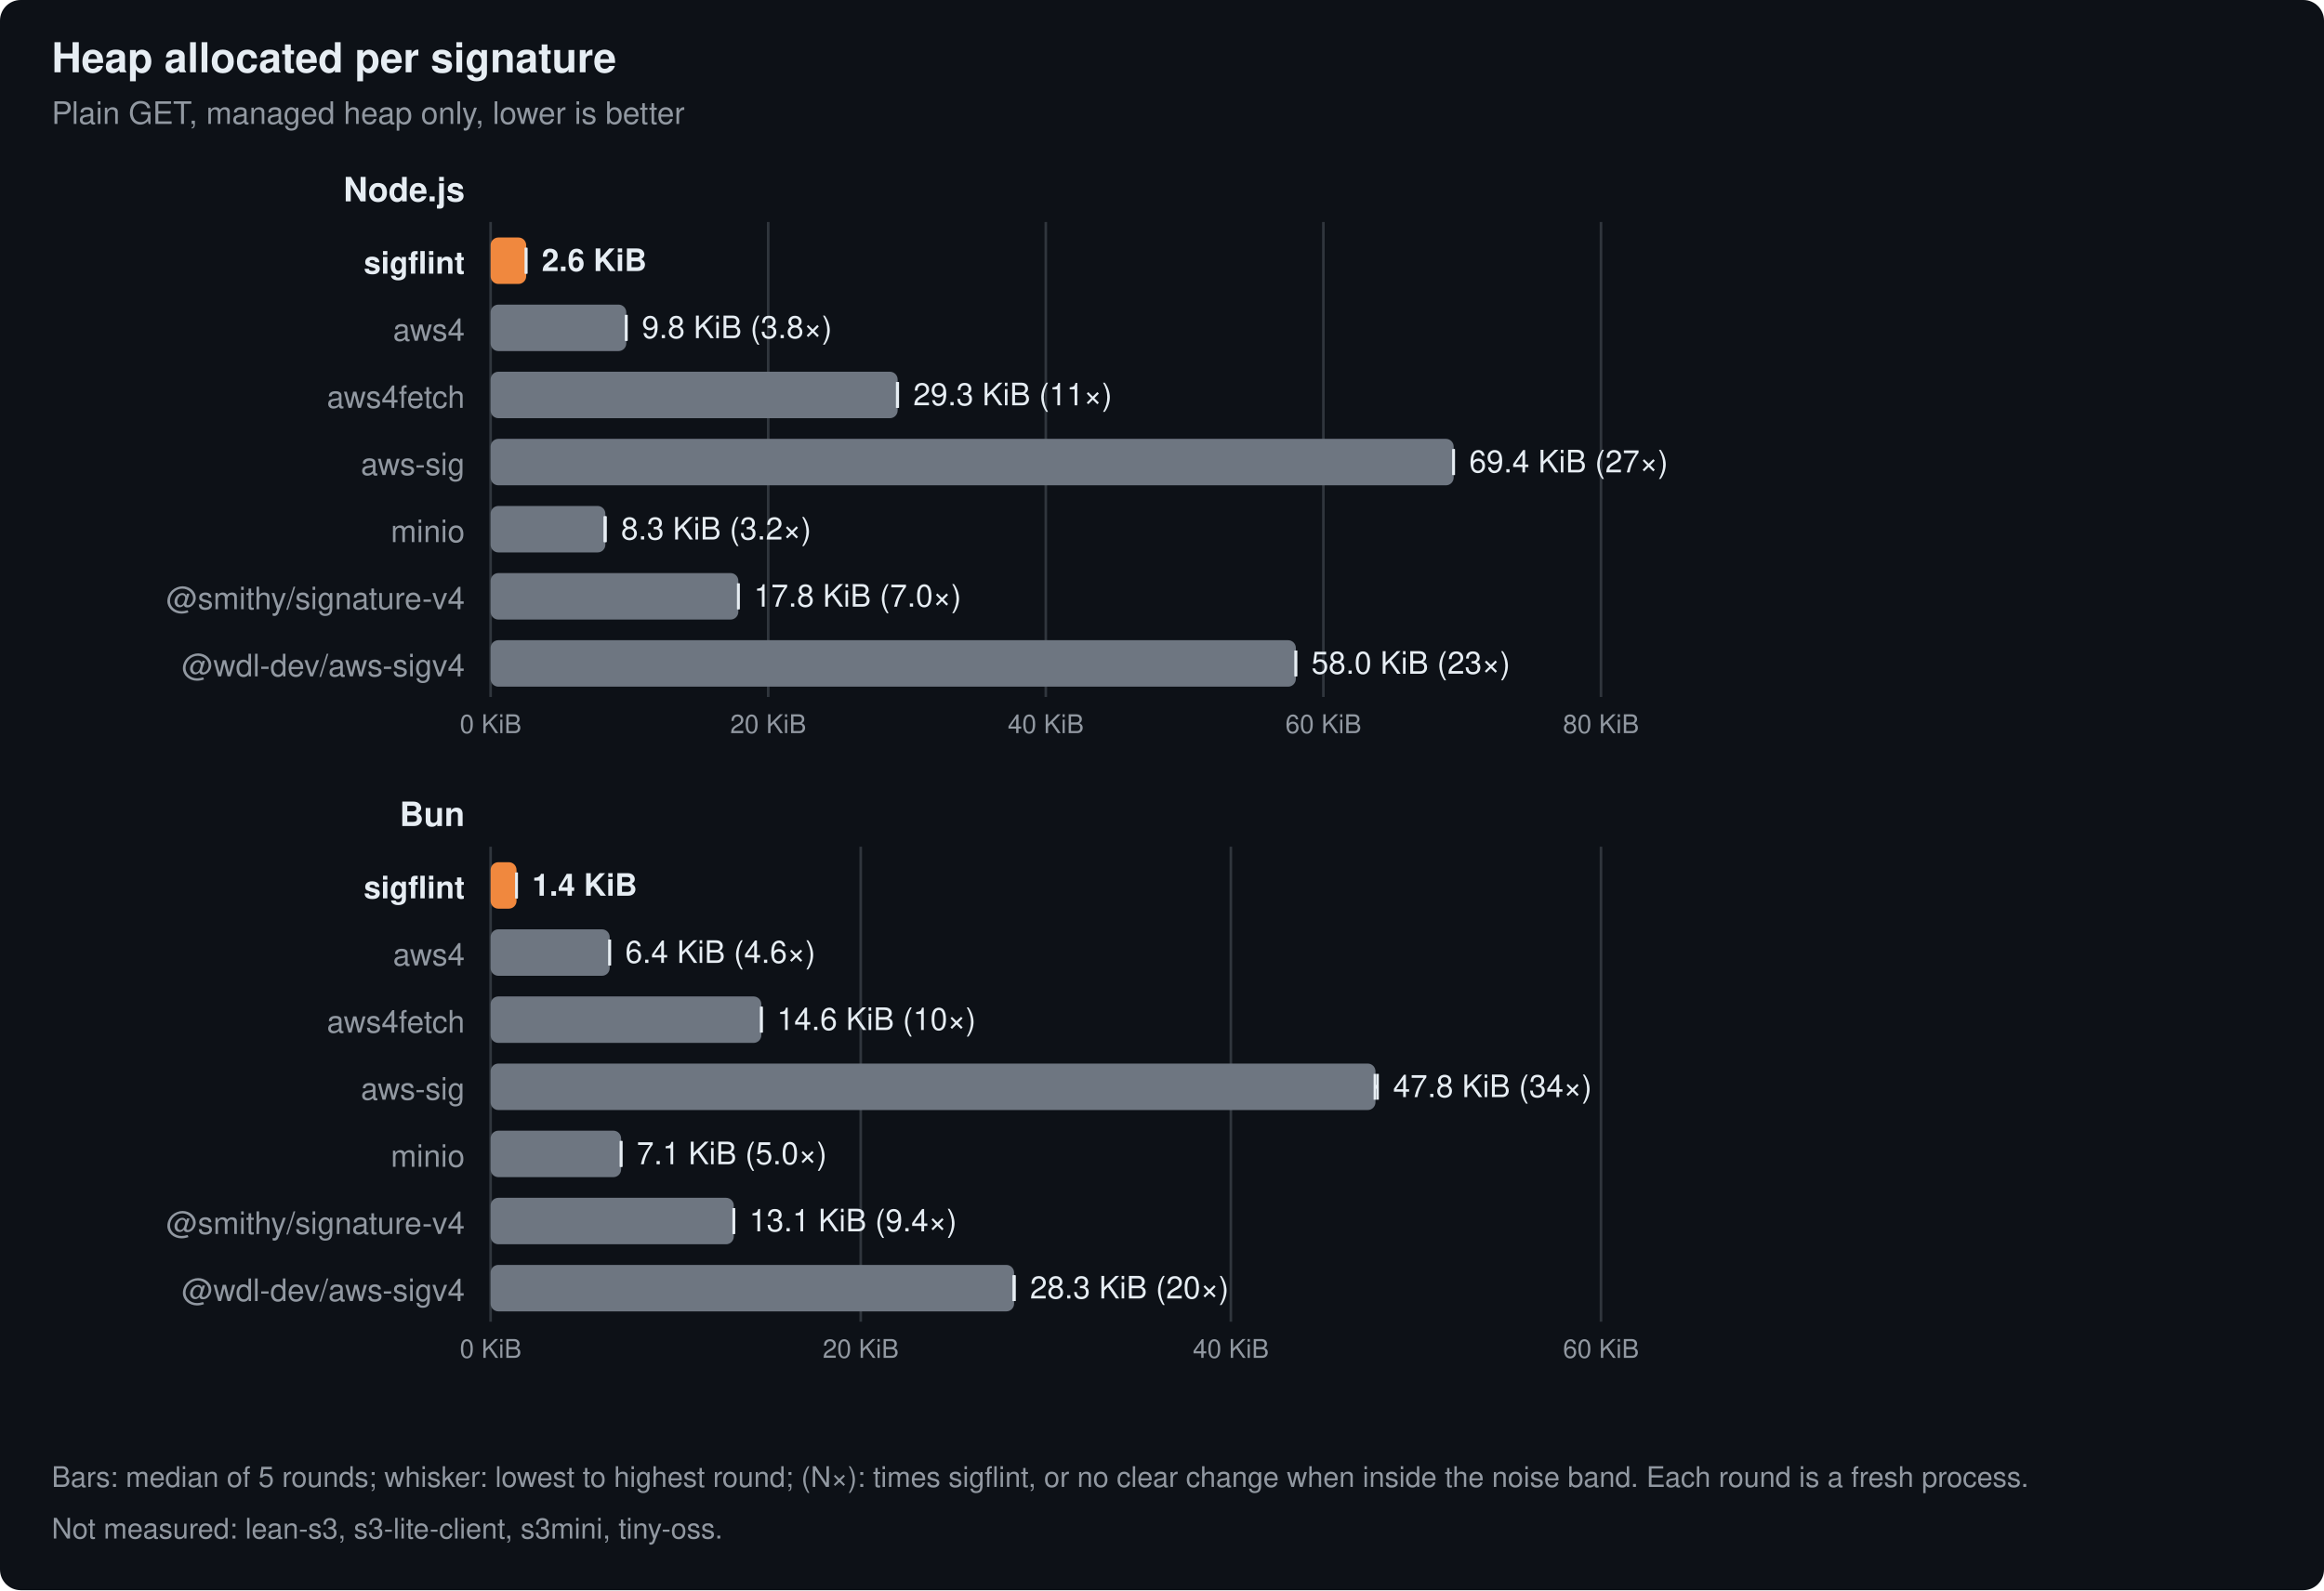
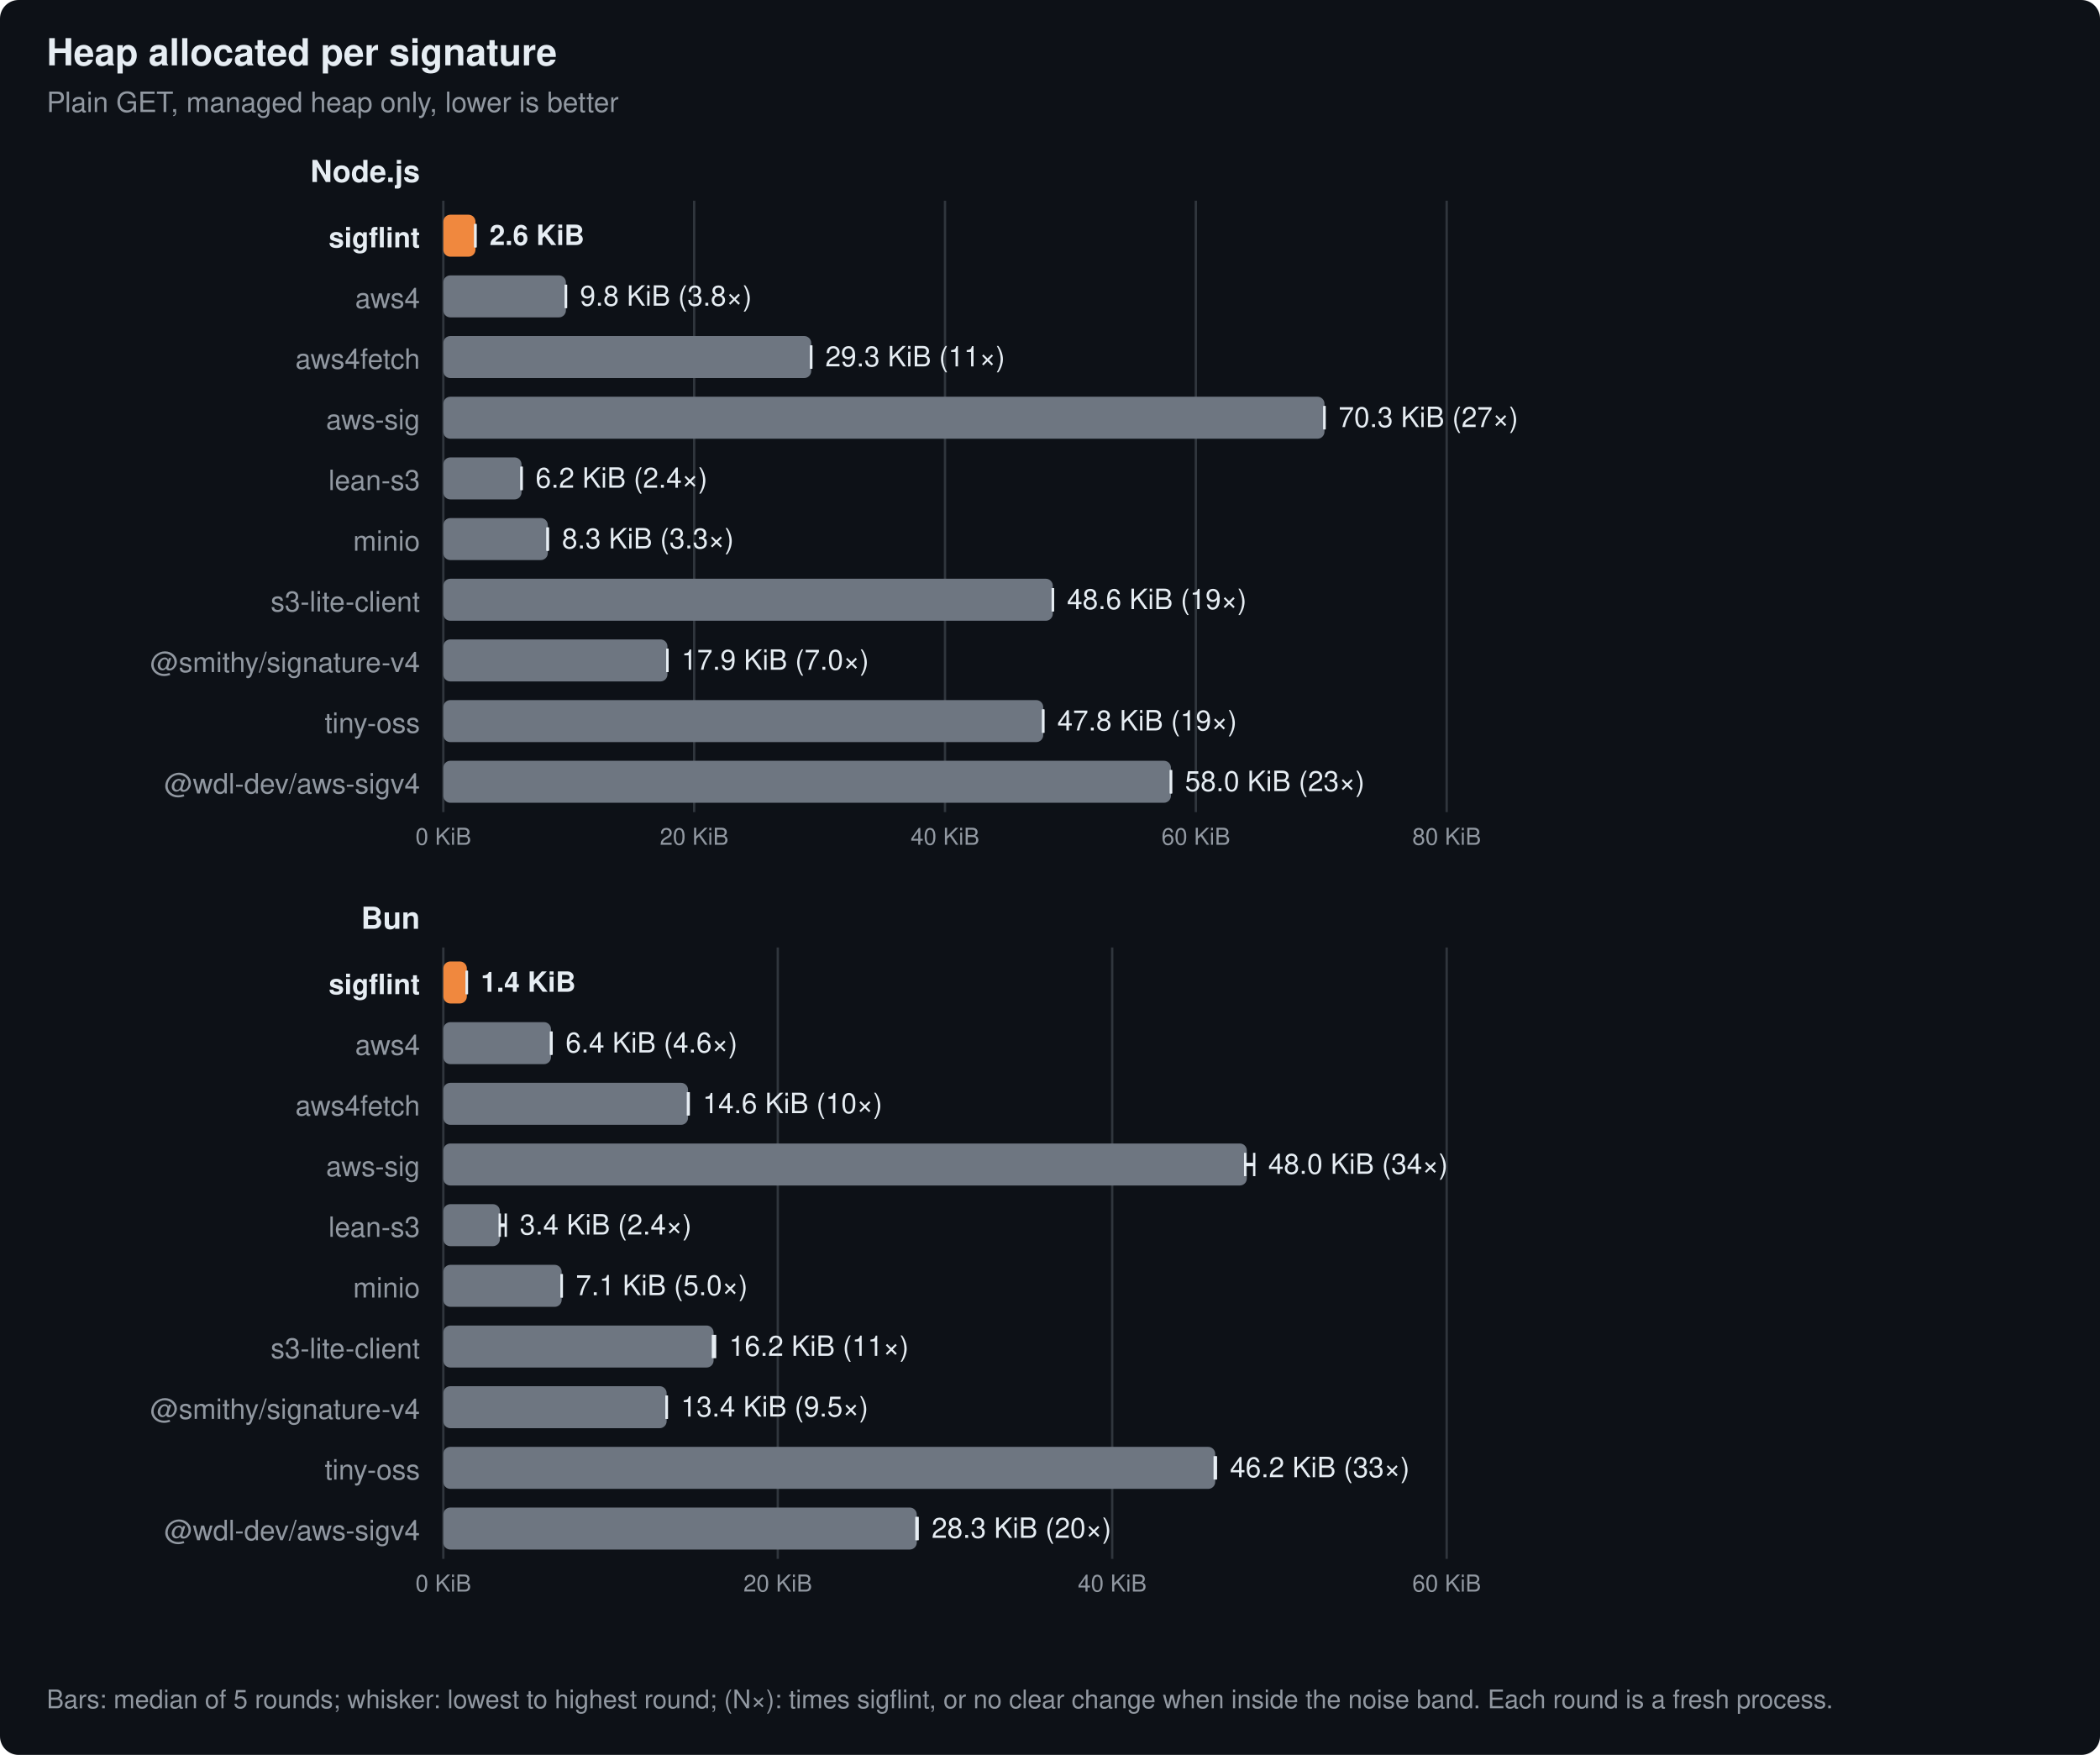
- <svg xmlns="http://www.w3.org/2000/svg" width="900" height="616" viewBox="0 0 900 616" role="img" aria-labelledby="t" font-family="-apple-system,BlinkMacSystemFont,'Segoe UI',Helvetica,Arial,sans-serif">
-   <rect width="900" height="616" rx="8" fill="#0d1117" />
+ <svg xmlns="http://www.w3.org/2000/svg" width="900" height="752" viewBox="0 0 900 752" role="img" aria-labelledby="t" font-family="-apple-system,BlinkMacSystemFont,'Segoe UI',Helvetica,Arial,sans-serif">
+   <rect width="900" height="752" rx="8" fill="#0d1117" />
  <text x="20" y="28" font-size="16" fill="#e6edf3" text-anchor="start" font-weight="600">Heap allocated per signature</text>
  <text x="20" y="48" font-size="12" fill="#9198a1" text-anchor="start" font-weight="400">Plain GET, managed heap only, lower is better</text>
  <text x="180" y="78" font-size="13" fill="#e6edf3" text-anchor="end" font-weight="700">Node.js</text>
-   <line x1="190" y1="86" x2="190" y2="270" stroke="#30363d" />
-   <text x="190" y="284" font-size="10" fill="#9198a1" text-anchor="middle" font-weight="400">0 KiB</text>
-   <line x1="297.5" y1="86" x2="297.5" y2="270" stroke="#30363d" />
-   <text x="297.5" y="284" font-size="10" fill="#9198a1" text-anchor="middle" font-weight="400">20 KiB</text>
-   <line x1="405" y1="86" x2="405" y2="270" stroke="#30363d" />
-   <text x="405" y="284" font-size="10" fill="#9198a1" text-anchor="middle" font-weight="400">40 KiB</text>
-   <line x1="512.5" y1="86" x2="512.5" y2="270" stroke="#30363d" />
-   <text x="512.5" y="284" font-size="10" fill="#9198a1" text-anchor="middle" font-weight="400">60 KiB</text>
-   <line x1="620" y1="86" x2="620" y2="270" stroke="#30363d" />
-   <text x="620" y="284" font-size="10" fill="#9198a1" text-anchor="middle" font-weight="400">80 KiB</text>
+   <line x1="190" y1="86" x2="190" y2="348" stroke="#30363d" />
+   <text x="190" y="362" font-size="10" fill="#9198a1" text-anchor="middle" font-weight="400">0 KiB</text>
+   <line x1="297.5" y1="86" x2="297.5" y2="348" stroke="#30363d" />
+   <text x="297.5" y="362" font-size="10" fill="#9198a1" text-anchor="middle" font-weight="400">20 KiB</text>
+   <line x1="405" y1="86" x2="405" y2="348" stroke="#30363d" />
+   <text x="405" y="362" font-size="10" fill="#9198a1" text-anchor="middle" font-weight="400">40 KiB</text>
+   <line x1="512.5" y1="86" x2="512.5" y2="348" stroke="#30363d" />
+   <text x="512.5" y="362" font-size="10" fill="#9198a1" text-anchor="middle" font-weight="400">60 KiB</text>
+   <line x1="620" y1="86" x2="620" y2="348" stroke="#30363d" />
+   <text x="620" y="362" font-size="10" fill="#9198a1" text-anchor="middle" font-weight="400">80 KiB</text>
  <text x="180" y="106" font-size="12" fill="#e6edf3" text-anchor="end" font-weight="700">sigflint</text>
-   <rect x="190" y="92" width="13.779" height="18" rx="3" fill="#f0883e" />
+   <rect x="190" y="92" width="13.773" height="18" rx="3" fill="#f0883e" />
  <line x1="203.695" y1="101" x2="203.779" y2="101" stroke="#e6edf3" stroke-width="1.5" />
  <line x1="203.695" y1="96" x2="203.695" y2="106" stroke="#e6edf3" />
  <line x1="203.779" y1="96" x2="203.779" y2="106" stroke="#e6edf3" />
  <text x="209.779" y="105" font-size="12" fill="#e6edf3" text-anchor="start" font-weight="700">2.6 KiB</text>
  <text x="180" y="132" font-size="12" fill="#9198a1" text-anchor="end" font-weight="400">aws4</text>
  <rect x="190" y="118" width="52.537" height="18" rx="3" fill="#6e7681" />
-   <line x1="242.537" y1="127" x2="242.553" y2="127" stroke="#e6edf3" stroke-width="1.5" />
+   <line x1="242.537" y1="127" x2="242.558" y2="127" stroke="#e6edf3" stroke-width="1.5" />
  <line x1="242.537" y1="122" x2="242.537" y2="132" stroke="#e6edf3" />
-   <line x1="242.553" y1="122" x2="242.553" y2="132" stroke="#e6edf3" />
-   <text x="248.553" y="131" font-size="12" fill="#e6edf3" text-anchor="start" font-weight="400">9.8 KiB  (3.8×)</text>
+   <line x1="242.558" y1="122" x2="242.558" y2="132" stroke="#e6edf3" />
+   <text x="248.558" y="131" font-size="12" fill="#e6edf3" text-anchor="start" font-weight="400">9.8 KiB  (3.8×)</text>
  <text x="180" y="158" font-size="12" fill="#9198a1" text-anchor="end" font-weight="400">aws4fetch</text>
-   <rect x="190" y="144" width="157.623" height="18" rx="3" fill="#6e7681" />
-   <line x1="347.46" y1="153" x2="347.67" y2="153" stroke="#e6edf3" stroke-width="1.5" />
-   <line x1="347.46" y1="148" x2="347.46" y2="158" stroke="#e6edf3" />
-   <line x1="347.67" y1="148" x2="347.67" y2="158" stroke="#e6edf3" />
-   <text x="353.67" y="157" font-size="12" fill="#e6edf3" text-anchor="start" font-weight="400">29.3 KiB  (11×)</text>
+   <rect x="190" y="144" width="157.67" height="18" rx="3" fill="#6e7681" />
+   <line x1="347.618" y1="153" x2="347.707" y2="153" stroke="#e6edf3" stroke-width="1.5" />
+   <line x1="347.618" y1="148" x2="347.618" y2="158" stroke="#e6edf3" />
+   <line x1="347.707" y1="148" x2="347.707" y2="158" stroke="#e6edf3" />
+   <text x="353.707" y="157" font-size="12" fill="#e6edf3" text-anchor="start" font-weight="400">29.3 KiB  (11×)</text>
  <text x="180" y="184" font-size="12" fill="#9198a1" text-anchor="end" font-weight="400">aws-sig</text>
-   <rect x="190" y="170" width="372.954" height="18" rx="3" fill="#6e7681" />
-   <line x1="562.922" y1="179" x2="562.959" y2="179" stroke="#e6edf3" stroke-width="1.5" />
-   <line x1="562.922" y1="174" x2="562.922" y2="184" stroke="#e6edf3" />
-   <line x1="562.959" y1="174" x2="562.959" y2="184" stroke="#e6edf3" />
-   <text x="568.959" y="183" font-size="12" fill="#e6edf3" text-anchor="start" font-weight="400">69.4 KiB  (27×)</text>
-   <text x="180" y="210" font-size="12" fill="#9198a1" text-anchor="end" font-weight="400">minio</text>
-   <rect x="190" y="196" width="44.438" height="18" rx="3" fill="#6e7681" />
-   <line x1="234.202" y1="205" x2="234.496" y2="205" stroke="#e6edf3" stroke-width="1.5" />
-   <line x1="234.202" y1="200" x2="234.202" y2="210" stroke="#e6edf3" />
-   <line x1="234.496" y1="200" x2="234.496" y2="210" stroke="#e6edf3" />
-   <text x="240.496" y="209" font-size="12" fill="#e6edf3" text-anchor="start" font-weight="400">8.3 KiB  (3.2×)</text>
-   <text x="180" y="236" font-size="12" fill="#9198a1" text-anchor="end" font-weight="400">@smithy/signature-v4</text>
-   <rect x="190" y="222" width="95.936" height="18" rx="3" fill="#6e7681" />
-   <line x1="285.936" y1="231" x2="285.936" y2="231" stroke="#e6edf3" stroke-width="1.5" />
-   <line x1="285.936" y1="226" x2="285.936" y2="236" stroke="#e6edf3" />
-   <line x1="285.936" y1="226" x2="285.936" y2="236" stroke="#e6edf3" />
-   <text x="291.936" y="235" font-size="12" fill="#e6edf3" text-anchor="start" font-weight="400">17.8 KiB  (7.0×)</text>
-   <text x="180" y="262" font-size="12" fill="#9198a1" text-anchor="end" font-weight="400">@wdl-dev/aws-sigv4</text>
-   <rect x="190" y="248" width="311.834" height="18" rx="3" fill="#6e7681" />
-   <line x1="501.834" y1="257" x2="501.834" y2="257" stroke="#e6edf3" stroke-width="1.5" />
-   <line x1="501.834" y1="252" x2="501.834" y2="262" stroke="#e6edf3" />
-   <line x1="501.834" y1="252" x2="501.834" y2="262" stroke="#e6edf3" />
-   <text x="507.834" y="261" font-size="12" fill="#e6edf3" text-anchor="start" font-weight="400">58.0 KiB  (23×)</text>
-   <text x="180" y="320" font-size="13" fill="#e6edf3" text-anchor="end" font-weight="700">Bun</text>
-   <line x1="190" y1="328" x2="190" y2="512" stroke="#30363d" />
-   <text x="190" y="526" font-size="10" fill="#9198a1" text-anchor="middle" font-weight="400">0 KiB</text>
-   <line x1="333.333" y1="328" x2="333.333" y2="512" stroke="#30363d" />
-   <text x="333.333" y="526" font-size="10" fill="#9198a1" text-anchor="middle" font-weight="400">20 KiB</text>
-   <line x1="476.667" y1="328" x2="476.667" y2="512" stroke="#30363d" />
-   <text x="476.667" y="526" font-size="10" fill="#9198a1" text-anchor="middle" font-weight="400">40 KiB</text>
-   <line x1="620" y1="328" x2="620" y2="512" stroke="#30363d" />
-   <text x="620" y="526" font-size="10" fill="#9198a1" text-anchor="middle" font-weight="400">60 KiB</text>
-   <text x="180" y="348" font-size="12" fill="#e6edf3" text-anchor="end" font-weight="700">sigflint</text>
-   <rect x="190" y="334" width="10.036" height="18" rx="3" fill="#f0883e" />
-   <line x1="200.021" y1="343" x2="200.082" y2="343" stroke="#e6edf3" stroke-width="1.5" />
-   <line x1="200.021" y1="338" x2="200.021" y2="348" stroke="#e6edf3" />
-   <line x1="200.082" y1="338" x2="200.082" y2="348" stroke="#e6edf3" />
-   <text x="206.082" y="347" font-size="12" fill="#e6edf3" text-anchor="start" font-weight="700">1.4 KiB</text>
-   <text x="180" y="374" font-size="12" fill="#9198a1" text-anchor="end" font-weight="400">aws4</text>
-   <rect x="190" y="360" width="46.113" height="18" rx="3" fill="#6e7681" />
-   <line x1="236.075" y1="369" x2="236.129" y2="369" stroke="#e6edf3" stroke-width="1.5" />
-   <line x1="236.075" y1="364" x2="236.075" y2="374" stroke="#e6edf3" />
-   <line x1="236.129" y1="364" x2="236.129" y2="374" stroke="#e6edf3" />
-   <text x="242.129" y="373" font-size="12" fill="#e6edf3" text-anchor="start" font-weight="400">6.4 KiB  (4.6×)</text>
-   <text x="180" y="400" font-size="12" fill="#9198a1" text-anchor="end" font-weight="400">aws4fetch</text>
-   <rect x="190" y="386" width="104.836" height="18" rx="3" fill="#6e7681" />
-   <line x1="294.808" y1="395" x2="294.9" y2="395" stroke="#e6edf3" stroke-width="1.5" />
-   <line x1="294.808" y1="390" x2="294.808" y2="400" stroke="#e6edf3" />
-   <line x1="294.9" y1="390" x2="294.9" y2="400" stroke="#e6edf3" />
-   <text x="300.9" y="399" font-size="12" fill="#e6edf3" text-anchor="start" font-weight="400">14.6 KiB  (10×)</text>
-   <text x="180" y="426" font-size="12" fill="#9198a1" text-anchor="end" font-weight="400">aws-sig</text>
-   <rect x="190" y="412" width="342.671" height="18" rx="3" fill="#6e7681" />
-   <line x1="532.45" y1="421" x2="533.467" y2="421" stroke="#e6edf3" stroke-width="1.5" />
-   <line x1="532.45" y1="416" x2="532.45" y2="426" stroke="#e6edf3" />
-   <line x1="533.467" y1="416" x2="533.467" y2="426" stroke="#e6edf3" />
-   <text x="539.467" y="425" font-size="12" fill="#e6edf3" text-anchor="start" font-weight="400">47.8 KiB  (34×)</text>
-   <text x="180" y="452" font-size="12" fill="#9198a1" text-anchor="end" font-weight="400">minio</text>
-   <rect x="190" y="438" width="50.539" height="18" rx="3" fill="#6e7681" />
-   <line x1="240.502" y1="447" x2="240.545" y2="447" stroke="#e6edf3" stroke-width="1.5" />
-   <line x1="240.502" y1="442" x2="240.502" y2="452" stroke="#e6edf3" />
-   <line x1="240.545" y1="442" x2="240.545" y2="452" stroke="#e6edf3" />
-   <text x="246.545" y="451" font-size="12" fill="#e6edf3" text-anchor="start" font-weight="400">7.1 KiB  (5.0×)</text>
-   <text x="180" y="478" font-size="12" fill="#9198a1" text-anchor="end" font-weight="400">@smithy/signature-v4</text>
-   <rect x="190" y="464" width="94.173" height="18" rx="3" fill="#6e7681" />
-   <line x1="284.147" y1="473" x2="284.194" y2="473" stroke="#e6edf3" stroke-width="1.5" />
-   <line x1="284.147" y1="468" x2="284.147" y2="478" stroke="#e6edf3" />
-   <line x1="284.194" y1="468" x2="284.194" y2="478" stroke="#e6edf3" />
-   <text x="290.194" y="477" font-size="12" fill="#e6edf3" text-anchor="start" font-weight="400">13.1 KiB  (9.4×)</text>
-   <text x="180" y="504" font-size="12" fill="#9198a1" text-anchor="end" font-weight="400">@wdl-dev/aws-sigv4</text>
-   <rect x="190" y="490" width="202.723" height="18" rx="3" fill="#6e7681" />
-   <line x1="392.597" y1="499" x2="392.878" y2="499" stroke="#e6edf3" stroke-width="1.5" />
-   <line x1="392.597" y1="494" x2="392.597" y2="504" stroke="#e6edf3" />
-   <line x1="392.878" y1="494" x2="392.878" y2="504" stroke="#e6edf3" />
-   <text x="398.878" y="503" font-size="12" fill="#e6edf3" text-anchor="start" font-weight="400">28.3 KiB  (20×)</text>
-   <text x="20" y="576" font-size="11" fill="#9198a1" text-anchor="start" font-weight="400">Bars: median of 5 rounds; whisker: lowest to highest round; (N×): times sigflint, or no clear change when inside the noise band. Each round is a fresh process.</text>
-   <text x="20" y="596" font-size="11" fill="#9198a1" text-anchor="start" font-weight="400">Not measured: lean-s3, s3-lite-client, s3mini, tiny-oss.</text>
+   <rect x="190" y="170" width="377.636" height="18" rx="3" fill="#6e7681" />
+   <line x1="567.604" y1="179" x2="567.651" y2="179" stroke="#e6edf3" stroke-width="1.5" />
+   <line x1="567.604" y1="174" x2="567.604" y2="184" stroke="#e6edf3" />
+   <line x1="567.651" y1="174" x2="567.651" y2="184" stroke="#e6edf3" />
+   <text x="573.651" y="183" font-size="12" fill="#e6edf3" text-anchor="start" font-weight="400">70.3 KiB  (27×)</text>
+   <text x="180" y="210" font-size="12" fill="#9198a1" text-anchor="end" font-weight="400">lean-s3</text>
+   <rect x="190" y="196" width="33.515" height="18" rx="3" fill="#6e7681" />
+   <line x1="223.515" y1="205" x2="223.515" y2="205" stroke="#e6edf3" stroke-width="1.5" />
+   <line x1="223.515" y1="200" x2="223.515" y2="210" stroke="#e6edf3" />
+   <line x1="223.515" y1="200" x2="223.515" y2="210" stroke="#e6edf3" />
+   <text x="229.515" y="209" font-size="12" fill="#e6edf3" text-anchor="start" font-weight="400">6.2 KiB  (2.4×)</text>
+   <text x="180" y="236" font-size="12" fill="#9198a1" text-anchor="end" font-weight="400">minio</text>
+   <rect x="190" y="222" width="44.774" height="18" rx="3" fill="#6e7681" />
+   <line x1="234.59" y1="231" x2="234.837" y2="231" stroke="#e6edf3" stroke-width="1.5" />
+   <line x1="234.59" y1="226" x2="234.59" y2="236" stroke="#e6edf3" />
+   <line x1="234.837" y1="226" x2="234.837" y2="236" stroke="#e6edf3" />
+   <text x="240.837" y="235" font-size="12" fill="#e6edf3" text-anchor="start" font-weight="400">8.3 KiB  (3.3×)</text>
+   <text x="180" y="262" font-size="12" fill="#9198a1" text-anchor="end" font-weight="400">s3-lite-client</text>
+   <rect x="190" y="248" width="261.207" height="18" rx="3" fill="#6e7681" />
+   <line x1="451.181" y1="257" x2="451.265" y2="257" stroke="#e6edf3" stroke-width="1.5" />
+   <line x1="451.181" y1="252" x2="451.181" y2="262" stroke="#e6edf3" />
+   <line x1="451.265" y1="252" x2="451.265" y2="262" stroke="#e6edf3" />
+   <text x="457.265" y="261" font-size="12" fill="#e6edf3" text-anchor="start" font-weight="400">48.6 KiB  (19×)</text>
+   <text x="180" y="288" font-size="12" fill="#9198a1" text-anchor="end" font-weight="400">@smithy/signature-v4</text>
+   <rect x="190" y="274" width="96.052" height="18" rx="3" fill="#6e7681" />
+   <line x1="286.052" y1="283" x2="286.052" y2="283" stroke="#e6edf3" stroke-width="1.5" />
+   <line x1="286.052" y1="278" x2="286.052" y2="288" stroke="#e6edf3" />
+   <line x1="286.052" y1="278" x2="286.052" y2="288" stroke="#e6edf3" />
+   <text x="292.052" y="287" font-size="12" fill="#e6edf3" text-anchor="start" font-weight="400">17.9 KiB  (7.0×)</text>
+   <text x="180" y="314" font-size="12" fill="#9198a1" text-anchor="end" font-weight="400">tiny-oss</text>
+   <rect x="190" y="300" width="257.102" height="18" rx="3" fill="#6e7681" />
+   <line x1="447.102" y1="309" x2="447.108" y2="309" stroke="#e6edf3" stroke-width="1.5" />
+   <line x1="447.102" y1="304" x2="447.102" y2="314" stroke="#e6edf3" />
+   <line x1="447.108" y1="304" x2="447.108" y2="314" stroke="#e6edf3" />
+   <text x="453.108" y="313" font-size="12" fill="#e6edf3" text-anchor="start" font-weight="400">47.8 KiB  (19×)</text>
+   <text x="180" y="340" font-size="12" fill="#9198a1" text-anchor="end" font-weight="400">@wdl-dev/aws-sigv4</text>
+   <rect x="190" y="326" width="311.834" height="18" rx="3" fill="#6e7681" />
+   <line x1="501.834" y1="335" x2="501.834" y2="335" stroke="#e6edf3" stroke-width="1.5" />
+   <line x1="501.834" y1="330" x2="501.834" y2="340" stroke="#e6edf3" />
+   <line x1="501.834" y1="330" x2="501.834" y2="340" stroke="#e6edf3" />
+   <text x="507.834" y="339" font-size="12" fill="#e6edf3" text-anchor="start" font-weight="400">58.0 KiB  (23×)</text>
+   <text x="180" y="398" font-size="13" fill="#e6edf3" text-anchor="end" font-weight="700">Bun</text>
+   <line x1="190" y1="406" x2="190" y2="668" stroke="#30363d" />
+   <text x="190" y="682" font-size="10" fill="#9198a1" text-anchor="middle" font-weight="400">0 KiB</text>
+   <line x1="333.333" y1="406" x2="333.333" y2="668" stroke="#30363d" />
+   <text x="333.333" y="682" font-size="10" fill="#9198a1" text-anchor="middle" font-weight="400">20 KiB</text>
+   <line x1="476.667" y1="406" x2="476.667" y2="668" stroke="#30363d" />
+   <text x="476.667" y="682" font-size="10" fill="#9198a1" text-anchor="middle" font-weight="400">40 KiB</text>
+   <line x1="620" y1="406" x2="620" y2="668" stroke="#30363d" />
+   <text x="620" y="682" font-size="10" fill="#9198a1" text-anchor="middle" font-weight="400">60 KiB</text>
+   <text x="180" y="426" font-size="12" fill="#e6edf3" text-anchor="end" font-weight="700">sigflint</text>
+   <rect x="190" y="412" width="10.077" height="18" rx="3" fill="#f0883e" />
+   <line x1="200.046" y1="421" x2="200.082" y2="421" stroke="#e6edf3" stroke-width="1.5" />
+   <line x1="200.046" y1="416" x2="200.046" y2="426" stroke="#e6edf3" />
+   <line x1="200.082" y1="416" x2="200.082" y2="426" stroke="#e6edf3" />
+   <text x="206.082" y="425" font-size="12" fill="#e6edf3" text-anchor="start" font-weight="700">1.4 KiB</text>
+   <text x="180" y="452" font-size="12" fill="#9198a1" text-anchor="end" font-weight="400">aws4</text>
+   <rect x="190" y="438" width="46.15" height="18" rx="3" fill="#6e7681" />
+   <line x1="236.12" y1="447" x2="236.382" y2="447" stroke="#e6edf3" stroke-width="1.5" />
+   <line x1="236.12" y1="442" x2="236.12" y2="452" stroke="#e6edf3" />
+   <line x1="236.382" y1="442" x2="236.382" y2="452" stroke="#e6edf3" />
+   <text x="242.382" y="451" font-size="12" fill="#e6edf3" text-anchor="start" font-weight="400">6.4 KiB  (4.6×)</text>
+   <text x="180" y="478" font-size="12" fill="#9198a1" text-anchor="end" font-weight="400">aws4fetch</text>
+   <rect x="190" y="464" width="104.883" height="18" rx="3" fill="#6e7681" />
+   <line x1="294.83" y1="473" x2="295.149" y2="473" stroke="#e6edf3" stroke-width="1.5" />
+   <line x1="294.83" y1="468" x2="294.83" y2="478" stroke="#e6edf3" />
+   <line x1="295.149" y1="468" x2="295.149" y2="478" stroke="#e6edf3" />
+   <text x="301.149" y="477" font-size="12" fill="#e6edf3" text-anchor="start" font-weight="400">14.6 KiB  (10×)</text>
+   <text x="180" y="504" font-size="12" fill="#9198a1" text-anchor="end" font-weight="400">aws-sig</text>
+   <rect x="190" y="490" width="344.356" height="18" rx="3" fill="#6e7681" />
+   <line x1="533.646" y1="499" x2="537.52" y2="499" stroke="#e6edf3" stroke-width="1.5" />
+   <line x1="533.646" y1="494" x2="533.646" y2="504" stroke="#e6edf3" />
+   <line x1="537.52" y1="494" x2="537.52" y2="504" stroke="#e6edf3" />
+   <text x="543.52" y="503" font-size="12" fill="#e6edf3" text-anchor="start" font-weight="400">48.0 KiB  (34×)</text>
+   <text x="180" y="530" font-size="12" fill="#9198a1" text-anchor="end" font-weight="400">lean-s3</text>
+   <rect x="190" y="516" width="24.248" height="18" rx="3" fill="#6e7681" />
+   <line x1="214.176" y1="525" x2="216.749" y2="525" stroke="#e6edf3" stroke-width="1.5" />
+   <line x1="214.176" y1="520" x2="214.176" y2="530" stroke="#e6edf3" />
+   <line x1="216.749" y1="520" x2="216.749" y2="530" stroke="#e6edf3" />
+   <text x="222.749" y="529" font-size="12" fill="#e6edf3" text-anchor="start" font-weight="400">3.4 KiB  (2.4×)</text>
+   <text x="180" y="556" font-size="12" fill="#9198a1" text-anchor="end" font-weight="400">minio</text>
+   <rect x="190" y="542" width="50.719" height="18" rx="3" fill="#6e7681" />
+   <line x1="240.698" y1="551" x2="240.767" y2="551" stroke="#e6edf3" stroke-width="1.5" />
+   <line x1="240.698" y1="546" x2="240.698" y2="556" stroke="#e6edf3" />
+   <line x1="240.767" y1="546" x2="240.767" y2="556" stroke="#e6edf3" />
+   <text x="246.767" y="555" font-size="12" fill="#e6edf3" text-anchor="start" font-weight="400">7.1 KiB  (5.0×)</text>
+   <text x="180" y="582" font-size="12" fill="#9198a1" text-anchor="end" font-weight="400">s3-lite-client</text>
+   <rect x="190" y="568" width="115.824" height="18" rx="3" fill="#6e7681" />
+   <line x1="305.555" y1="577" x2="306.448" y2="577" stroke="#e6edf3" stroke-width="1.5" />
+   <line x1="305.555" y1="572" x2="305.555" y2="582" stroke="#e6edf3" />
+   <line x1="306.448" y1="572" x2="306.448" y2="582" stroke="#e6edf3" />
+   <text x="312.448" y="581" font-size="12" fill="#e6edf3" text-anchor="start" font-weight="400">16.2 KiB  (11×)</text>
+   <text x="180" y="608" font-size="12" fill="#9198a1" text-anchor="end" font-weight="400">@smithy/signature-v4</text>
+   <rect x="190" y="594" width="95.707" height="18" rx="3" fill="#6e7681" />
+   <line x1="285.67" y1="603" x2="285.797" y2="603" stroke="#e6edf3" stroke-width="1.5" />
+   <line x1="285.67" y1="598" x2="285.67" y2="608" stroke="#e6edf3" />
+   <line x1="285.797" y1="598" x2="285.797" y2="608" stroke="#e6edf3" />
+   <text x="291.797" y="607" font-size="12" fill="#e6edf3" text-anchor="start" font-weight="400">13.4 KiB  (9.5×)</text>
+   <text x="180" y="634" font-size="12" fill="#9198a1" text-anchor="end" font-weight="400">tiny-oss</text>
+   <rect x="190" y="620" width="330.816" height="18" rx="3" fill="#6e7681" />
+   <line x1="520.589" y1="629" x2="521.108" y2="629" stroke="#e6edf3" stroke-width="1.5" />
+   <line x1="520.589" y1="624" x2="520.589" y2="634" stroke="#e6edf3" />
+   <line x1="521.108" y1="624" x2="521.108" y2="634" stroke="#e6edf3" />
+   <text x="527.108" y="633" font-size="12" fill="#e6edf3" text-anchor="start" font-weight="400">46.2 KiB  (33×)</text>
+   <text x="180" y="660" font-size="12" fill="#9198a1" text-anchor="end" font-weight="400">@wdl-dev/aws-sigv4</text>
+   <rect x="190" y="646" width="202.905" height="18" rx="3" fill="#6e7681" />
+   <line x1="392.757" y1="655" x2="393.275" y2="655" stroke="#e6edf3" stroke-width="1.5" />
+   <line x1="392.757" y1="650" x2="392.757" y2="660" stroke="#e6edf3" />
+   <line x1="393.275" y1="650" x2="393.275" y2="660" stroke="#e6edf3" />
+   <text x="399.275" y="659" font-size="12" fill="#e6edf3" text-anchor="start" font-weight="400">28.3 KiB  (20×)</text>
+   <text x="20" y="732" font-size="11" fill="#9198a1" text-anchor="start" font-weight="400">Bars: median of 5 rounds; whisker: lowest to highest round; (N×): times sigflint, or no clear change when inside the noise band. Each round is a fresh process.</text>
</svg>
